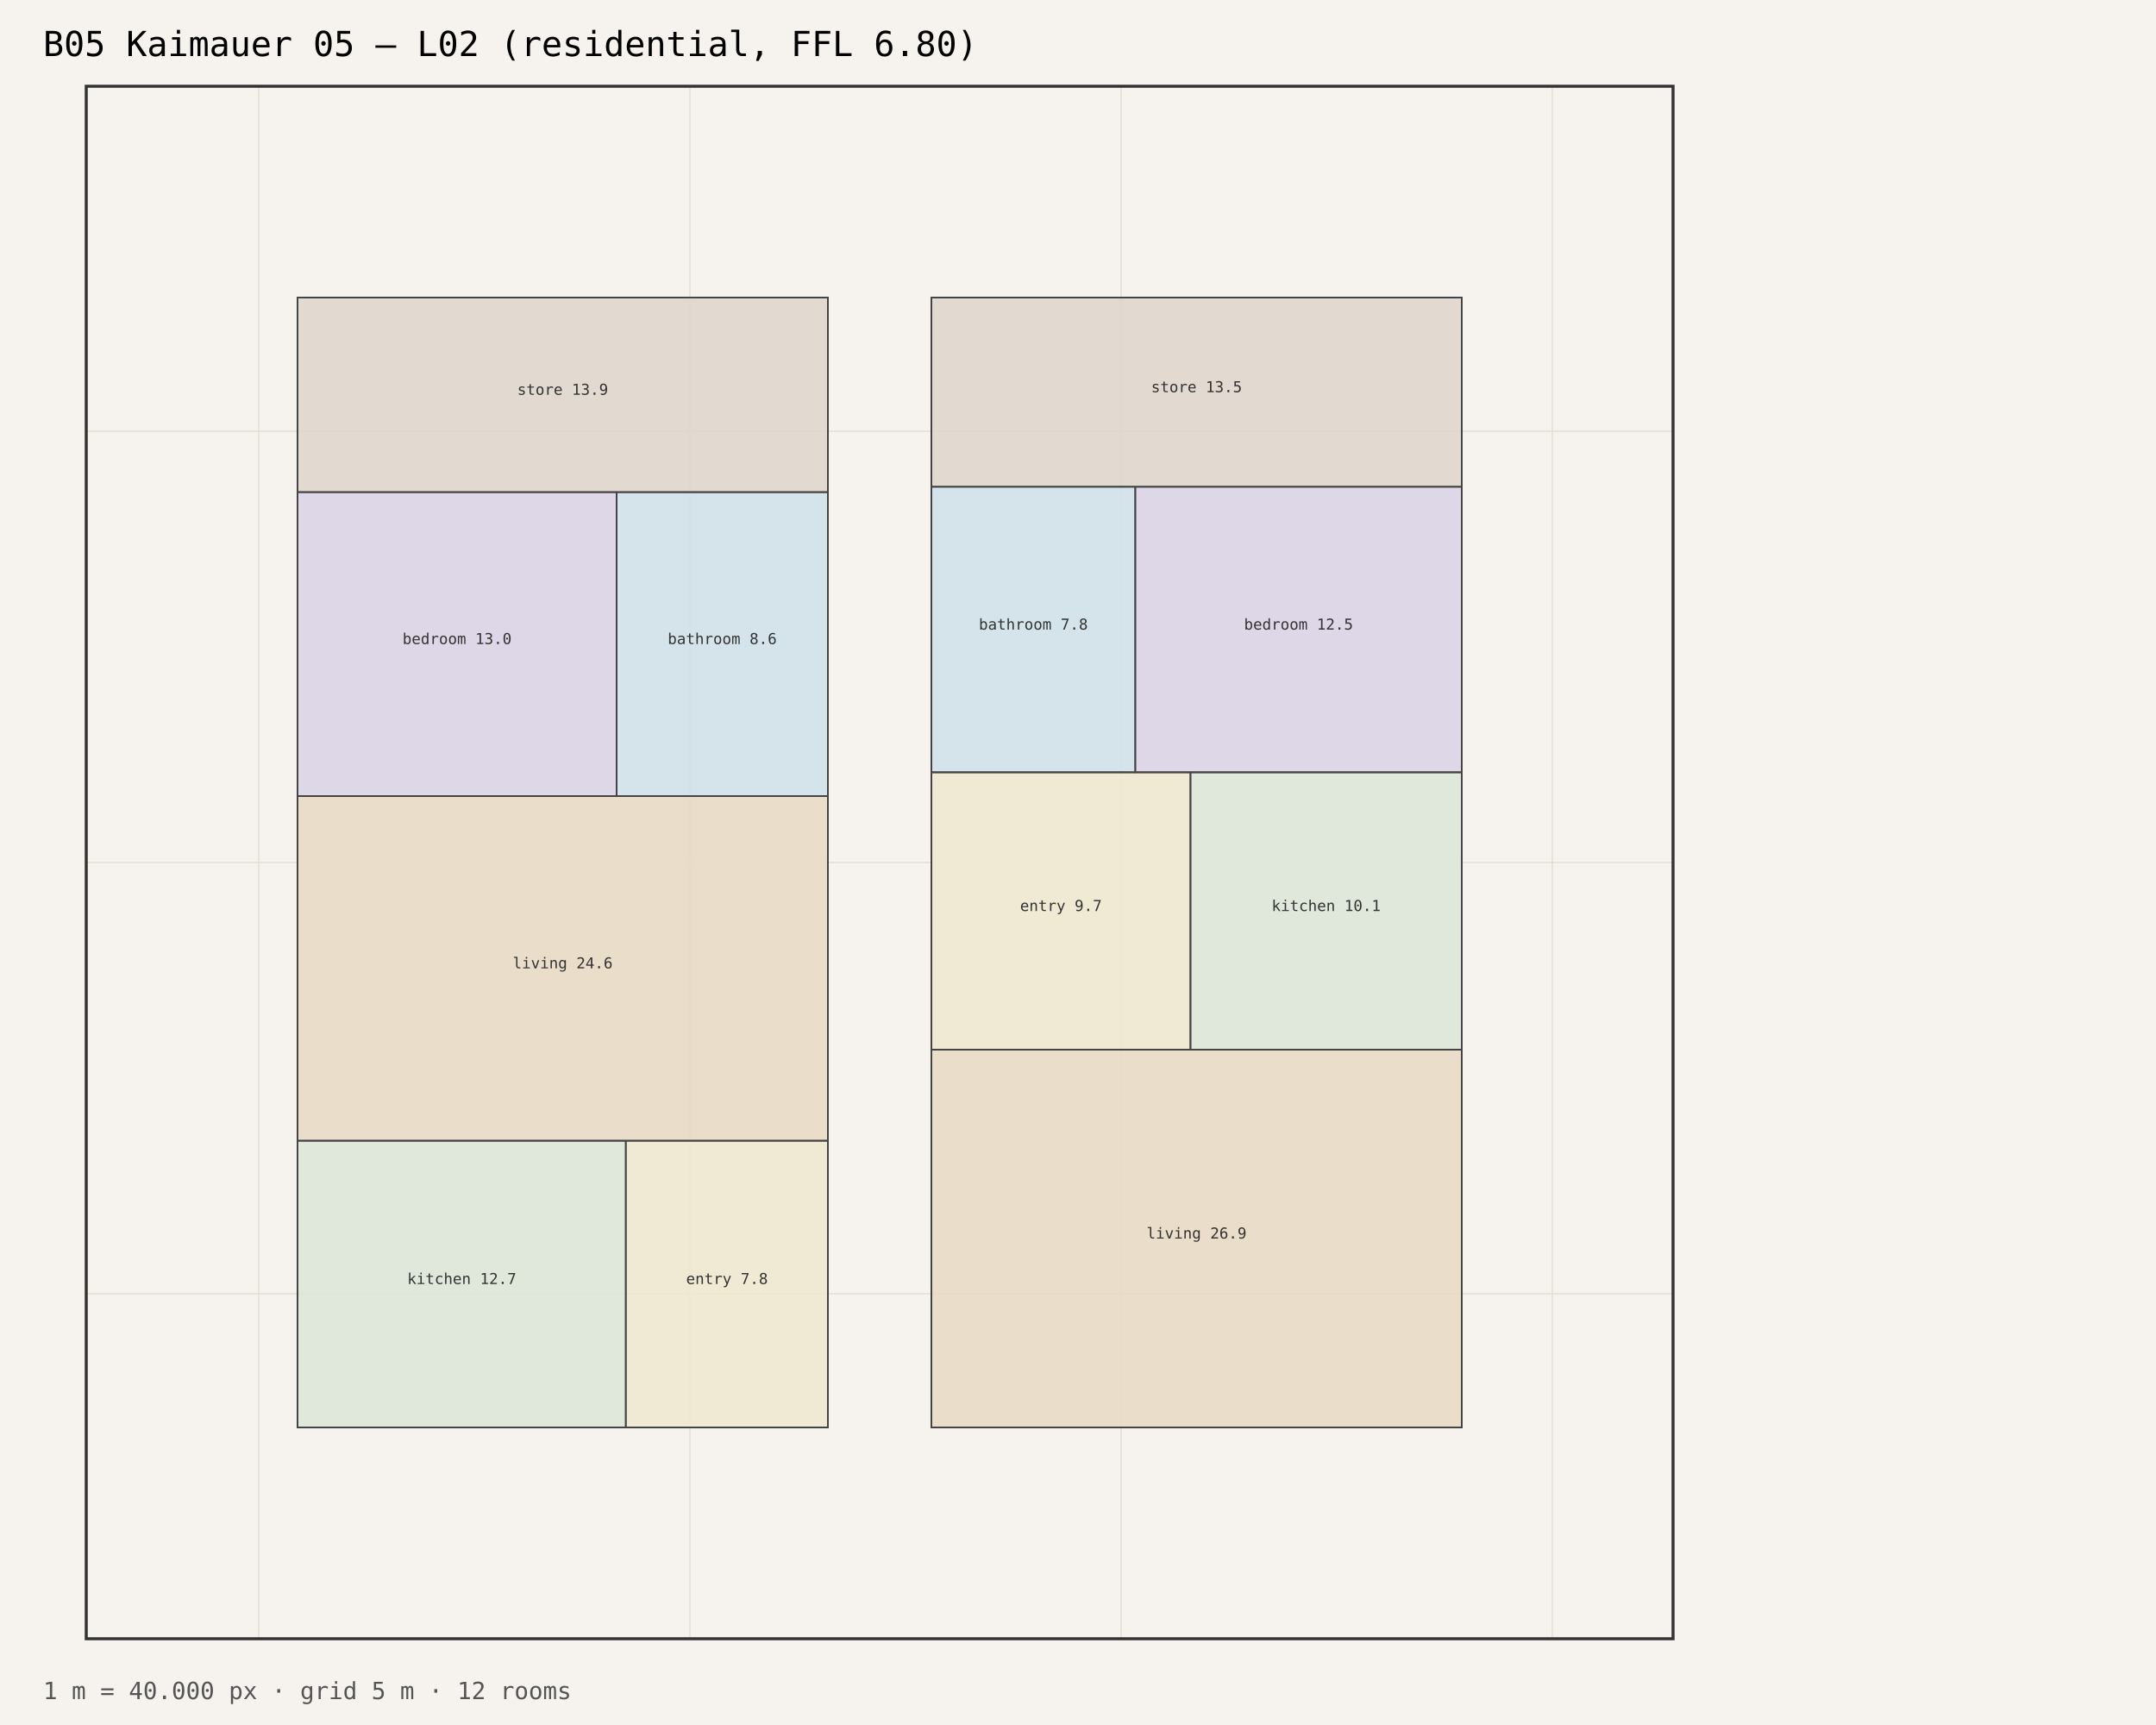
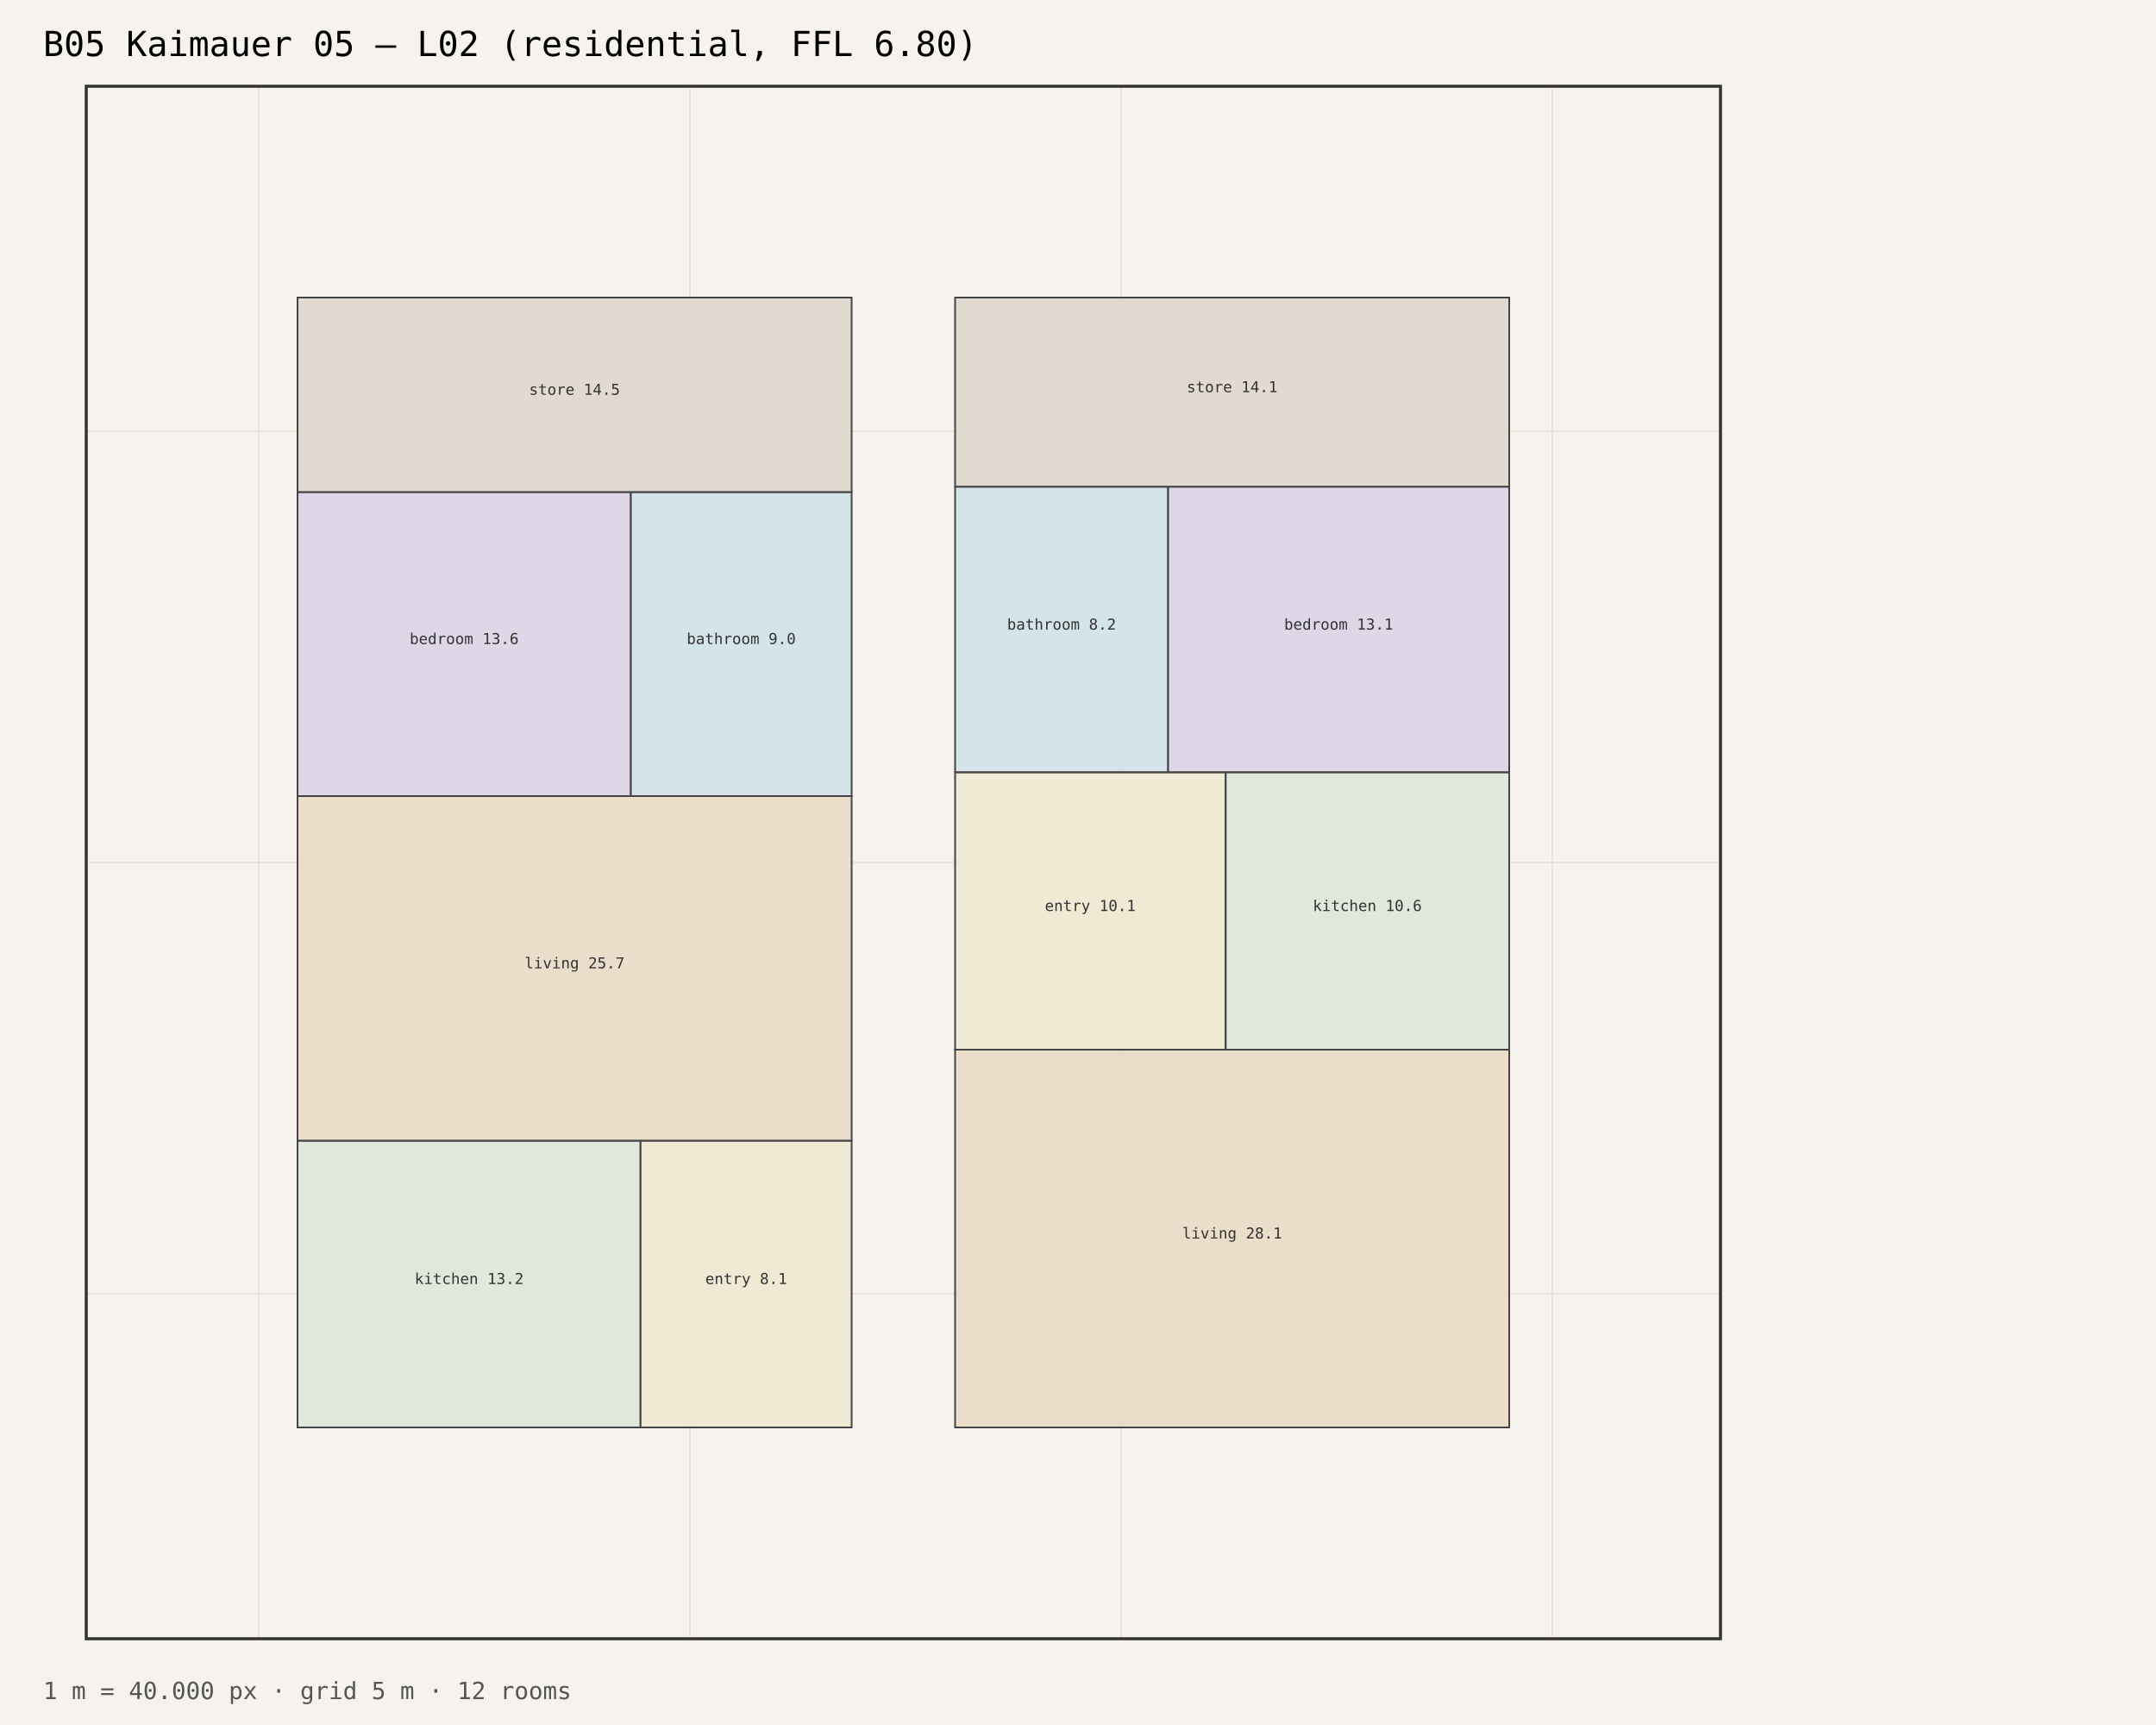
<svg xmlns="http://www.w3.org/2000/svg" width="1000" height="800" viewBox="0 0 1000 800">
  <rect width="1000" height="800" fill="#f6f3ee" />
  <text x="20" y="26" font-family="monospace" font-size="16">B05 Kaimauer 05 — L02 (residential, FFL 6.80)</text>
  <text x="20" y="788" font-family="monospace" font-size="11" fill="#555">1 m = 40.000 px · grid 5 m · 12 rooms</text>
  <line x1="120.0" y1="760.0" x2="120.0" y2="40.0" stroke="#e4ded4" stroke-width="0.6" />
  <line x1="320.0" y1="760.0" x2="320.0" y2="40.0" stroke="#e4ded4" stroke-width="0.6" />
  <line x1="520.0" y1="760.0" x2="520.0" y2="40.0" stroke="#e4ded4" stroke-width="0.6" />
  <line x1="720.0" y1="760.0" x2="720.0" y2="40.0" stroke="#e4ded4" stroke-width="0.6" />
-   <line x1="40.0" y1="600.0" x2="776.0" y2="600.0" stroke="#e4ded4" stroke-width="0.6" />
-   <line x1="40.0" y1="400.0" x2="776.0" y2="400.0" stroke="#e4ded4" stroke-width="0.6" />
-   <line x1="40.0" y1="200.0" x2="776.0" y2="200.0" stroke="#e4ded4" stroke-width="0.6" />
-   <rect x="40.0" y="40.0" width="736.0" height="720.0" fill="none" stroke="#333" stroke-width="1.4" />
-   <rect x="138.0" y="529.0" width="152.3" height="133.0" fill="#dbe6d8" stroke="#444" stroke-width="0.8" fill-opacity="0.85" />
-   <text x="214.2" y="595.5" font-family="monospace" font-size="7" text-anchor="middle" fill="#333">kitchen 12.7</text>
-   <rect x="290.3" y="529.0" width="93.7" height="133.0" fill="#efe7cf" stroke="#444" stroke-width="0.8" fill-opacity="0.85" />
-   <text x="337.2" y="595.5" font-family="monospace" font-size="7" text-anchor="middle" fill="#333">entry 7.8</text>
-   <rect x="138.0" y="369.2" width="246.0" height="159.8" fill="#e8d9c3" stroke="#444" stroke-width="0.8" fill-opacity="0.85" />
-   <text x="261.0" y="449.1" font-family="monospace" font-size="7" text-anchor="middle" fill="#333">living 24.6</text>
-   <rect x="138.0" y="228.2" width="148.0" height="141.0" fill="#d9d2e6" stroke="#444" stroke-width="0.8" fill-opacity="0.85" />
-   <text x="212.0" y="298.7" font-family="monospace" font-size="7" text-anchor="middle" fill="#333">bedroom 13.0</text>
-   <rect x="286.0" y="228.2" width="98.0" height="141.0" fill="#cfe2ea" stroke="#444" stroke-width="0.8" fill-opacity="0.85" />
-   <text x="335.0" y="298.7" font-family="monospace" font-size="7" text-anchor="middle" fill="#333">bathroom 8.6</text>
-   <rect x="138.0" y="138.0" width="246.0" height="90.2" fill="#ded6cc" stroke="#444" stroke-width="0.8" fill-opacity="0.85" />
-   <text x="261.0" y="183.1" font-family="monospace" font-size="7" text-anchor="middle" fill="#333">store 13.9</text>
-   <rect x="432.0" y="486.8" width="246.0" height="175.2" fill="#e8d9c3" stroke="#444" stroke-width="0.8" fill-opacity="0.85" />
-   <text x="555.0" y="574.4" font-family="monospace" font-size="7" text-anchor="middle" fill="#333">living 26.9</text>
-   <rect x="432.0" y="358.2" width="120.2" height="128.6" fill="#efe7cf" stroke="#444" stroke-width="0.8" fill-opacity="0.85" />
-   <text x="492.1" y="422.5" font-family="monospace" font-size="7" text-anchor="middle" fill="#333">entry 9.7</text>
-   <rect x="552.2" y="358.2" width="125.8" height="128.6" fill="#dbe6d8" stroke="#444" stroke-width="0.8" fill-opacity="0.85" />
-   <text x="615.1" y="422.5" font-family="monospace" font-size="7" text-anchor="middle" fill="#333">kitchen 10.1</text>
-   <rect x="432.0" y="225.7" width="94.6" height="132.4" fill="#cfe2ea" stroke="#444" stroke-width="0.8" fill-opacity="0.85" />
-   <text x="479.3" y="292.0" font-family="monospace" font-size="7" text-anchor="middle" fill="#333">bathroom 7.8</text>
-   <rect x="526.6" y="225.7" width="151.4" height="132.4" fill="#d9d2e6" stroke="#444" stroke-width="0.8" fill-opacity="0.85" />
-   <text x="602.3" y="292.0" font-family="monospace" font-size="7" text-anchor="middle" fill="#333">bedroom 12.5</text>
-   <rect x="432.0" y="138.0" width="246.0" height="87.7" fill="#ded6cc" stroke="#444" stroke-width="0.8" fill-opacity="0.85" />
-   <text x="555.0" y="181.9" font-family="monospace" font-size="7" text-anchor="middle" fill="#333">store 13.5</text>
+   <line x1="40.0" y1="600.0" x2="798.0" y2="600.0" stroke="#e4ded4" stroke-width="0.6" />
+   <line x1="40.0" y1="400.0" x2="798.0" y2="400.0" stroke="#e4ded4" stroke-width="0.6" />
+   <line x1="40.0" y1="200.0" x2="798.0" y2="200.0" stroke="#e4ded4" stroke-width="0.6" />
+   <rect x="40.0" y="40.0" width="758.0" height="720.0" fill="none" stroke="#333" stroke-width="1.4" />
+   <rect x="138.0" y="529.0" width="159.1" height="133.0" fill="#dbe6d8" stroke="#444" stroke-width="0.8" fill-opacity="0.85" />
+   <text x="217.6" y="595.5" font-family="monospace" font-size="7" text-anchor="middle" fill="#333">kitchen 13.2</text>
+   <rect x="297.1" y="529.0" width="97.9" height="133.0" fill="#efe7cf" stroke="#444" stroke-width="0.8" fill-opacity="0.85" />
+   <text x="346.1" y="595.5" font-family="monospace" font-size="7" text-anchor="middle" fill="#333">entry 8.1</text>
+   <rect x="138.0" y="369.2" width="257.0" height="159.8" fill="#e8d9c3" stroke="#444" stroke-width="0.8" fill-opacity="0.85" />
+   <text x="266.5" y="449.1" font-family="monospace" font-size="7" text-anchor="middle" fill="#333">living 25.7</text>
+   <rect x="138.0" y="228.2" width="154.6" height="141.0" fill="#d9d2e6" stroke="#444" stroke-width="0.8" fill-opacity="0.85" />
+   <text x="215.3" y="298.7" font-family="monospace" font-size="7" text-anchor="middle" fill="#333">bedroom 13.6</text>
+   <rect x="292.6" y="228.2" width="102.4" height="141.0" fill="#cfe2ea" stroke="#444" stroke-width="0.8" fill-opacity="0.85" />
+   <text x="343.8" y="298.7" font-family="monospace" font-size="7" text-anchor="middle" fill="#333">bathroom 9.0</text>
+   <rect x="138.0" y="138.0" width="257.0" height="90.2" fill="#ded6cc" stroke="#444" stroke-width="0.8" fill-opacity="0.85" />
+   <text x="266.5" y="183.1" font-family="monospace" font-size="7" text-anchor="middle" fill="#333">store 14.5</text>
+   <rect x="443.0" y="486.8" width="257.0" height="175.2" fill="#e8d9c3" stroke="#444" stroke-width="0.8" fill-opacity="0.85" />
+   <text x="571.5" y="574.4" font-family="monospace" font-size="7" text-anchor="middle" fill="#333">living 28.1</text>
+   <rect x="443.0" y="358.2" width="125.5" height="128.6" fill="#efe7cf" stroke="#444" stroke-width="0.8" fill-opacity="0.85" />
+   <text x="505.7" y="422.5" font-family="monospace" font-size="7" text-anchor="middle" fill="#333">entry 10.1</text>
+   <rect x="568.5" y="358.2" width="131.5" height="128.6" fill="#dbe6d8" stroke="#444" stroke-width="0.8" fill-opacity="0.85" />
+   <text x="634.2" y="422.5" font-family="monospace" font-size="7" text-anchor="middle" fill="#333">kitchen 10.6</text>
+   <rect x="443.0" y="225.7" width="98.8" height="132.4" fill="#cfe2ea" stroke="#444" stroke-width="0.8" fill-opacity="0.85" />
+   <text x="492.4" y="292.0" font-family="monospace" font-size="7" text-anchor="middle" fill="#333">bathroom 8.2</text>
+   <rect x="541.8" y="225.7" width="158.2" height="132.4" fill="#d9d2e6" stroke="#444" stroke-width="0.8" fill-opacity="0.85" />
+   <text x="620.9" y="292.0" font-family="monospace" font-size="7" text-anchor="middle" fill="#333">bedroom 13.1</text>
+   <rect x="443.0" y="138.0" width="257.0" height="87.7" fill="#ded6cc" stroke="#444" stroke-width="0.8" fill-opacity="0.85" />
+   <text x="571.5" y="181.9" font-family="monospace" font-size="7" text-anchor="middle" fill="#333">store 14.1</text>
</svg>
